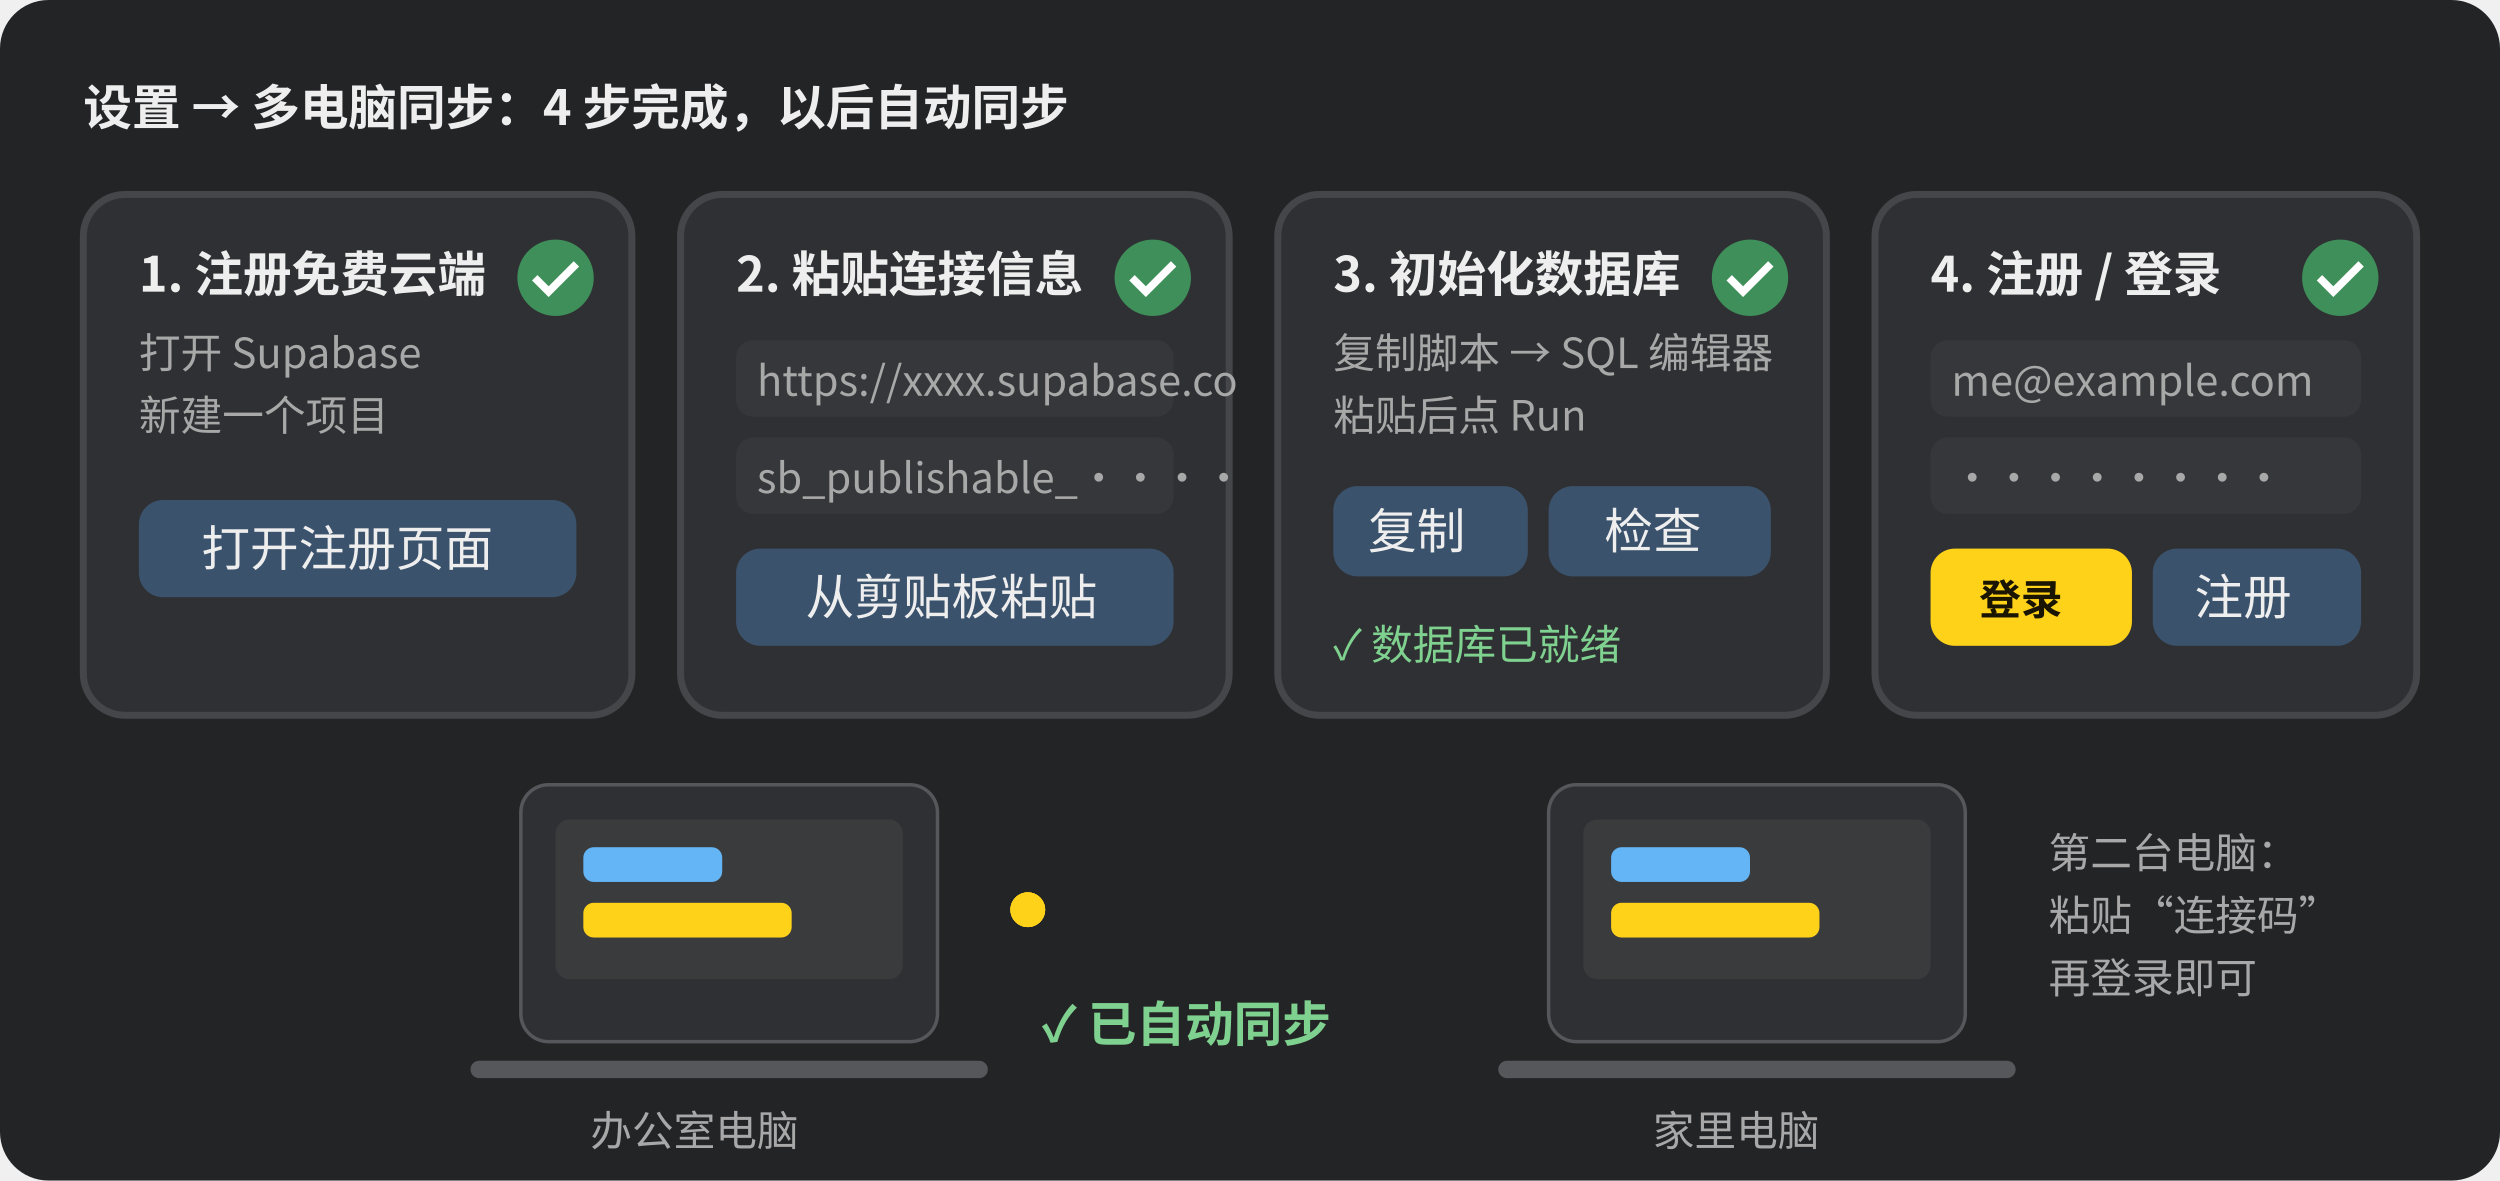
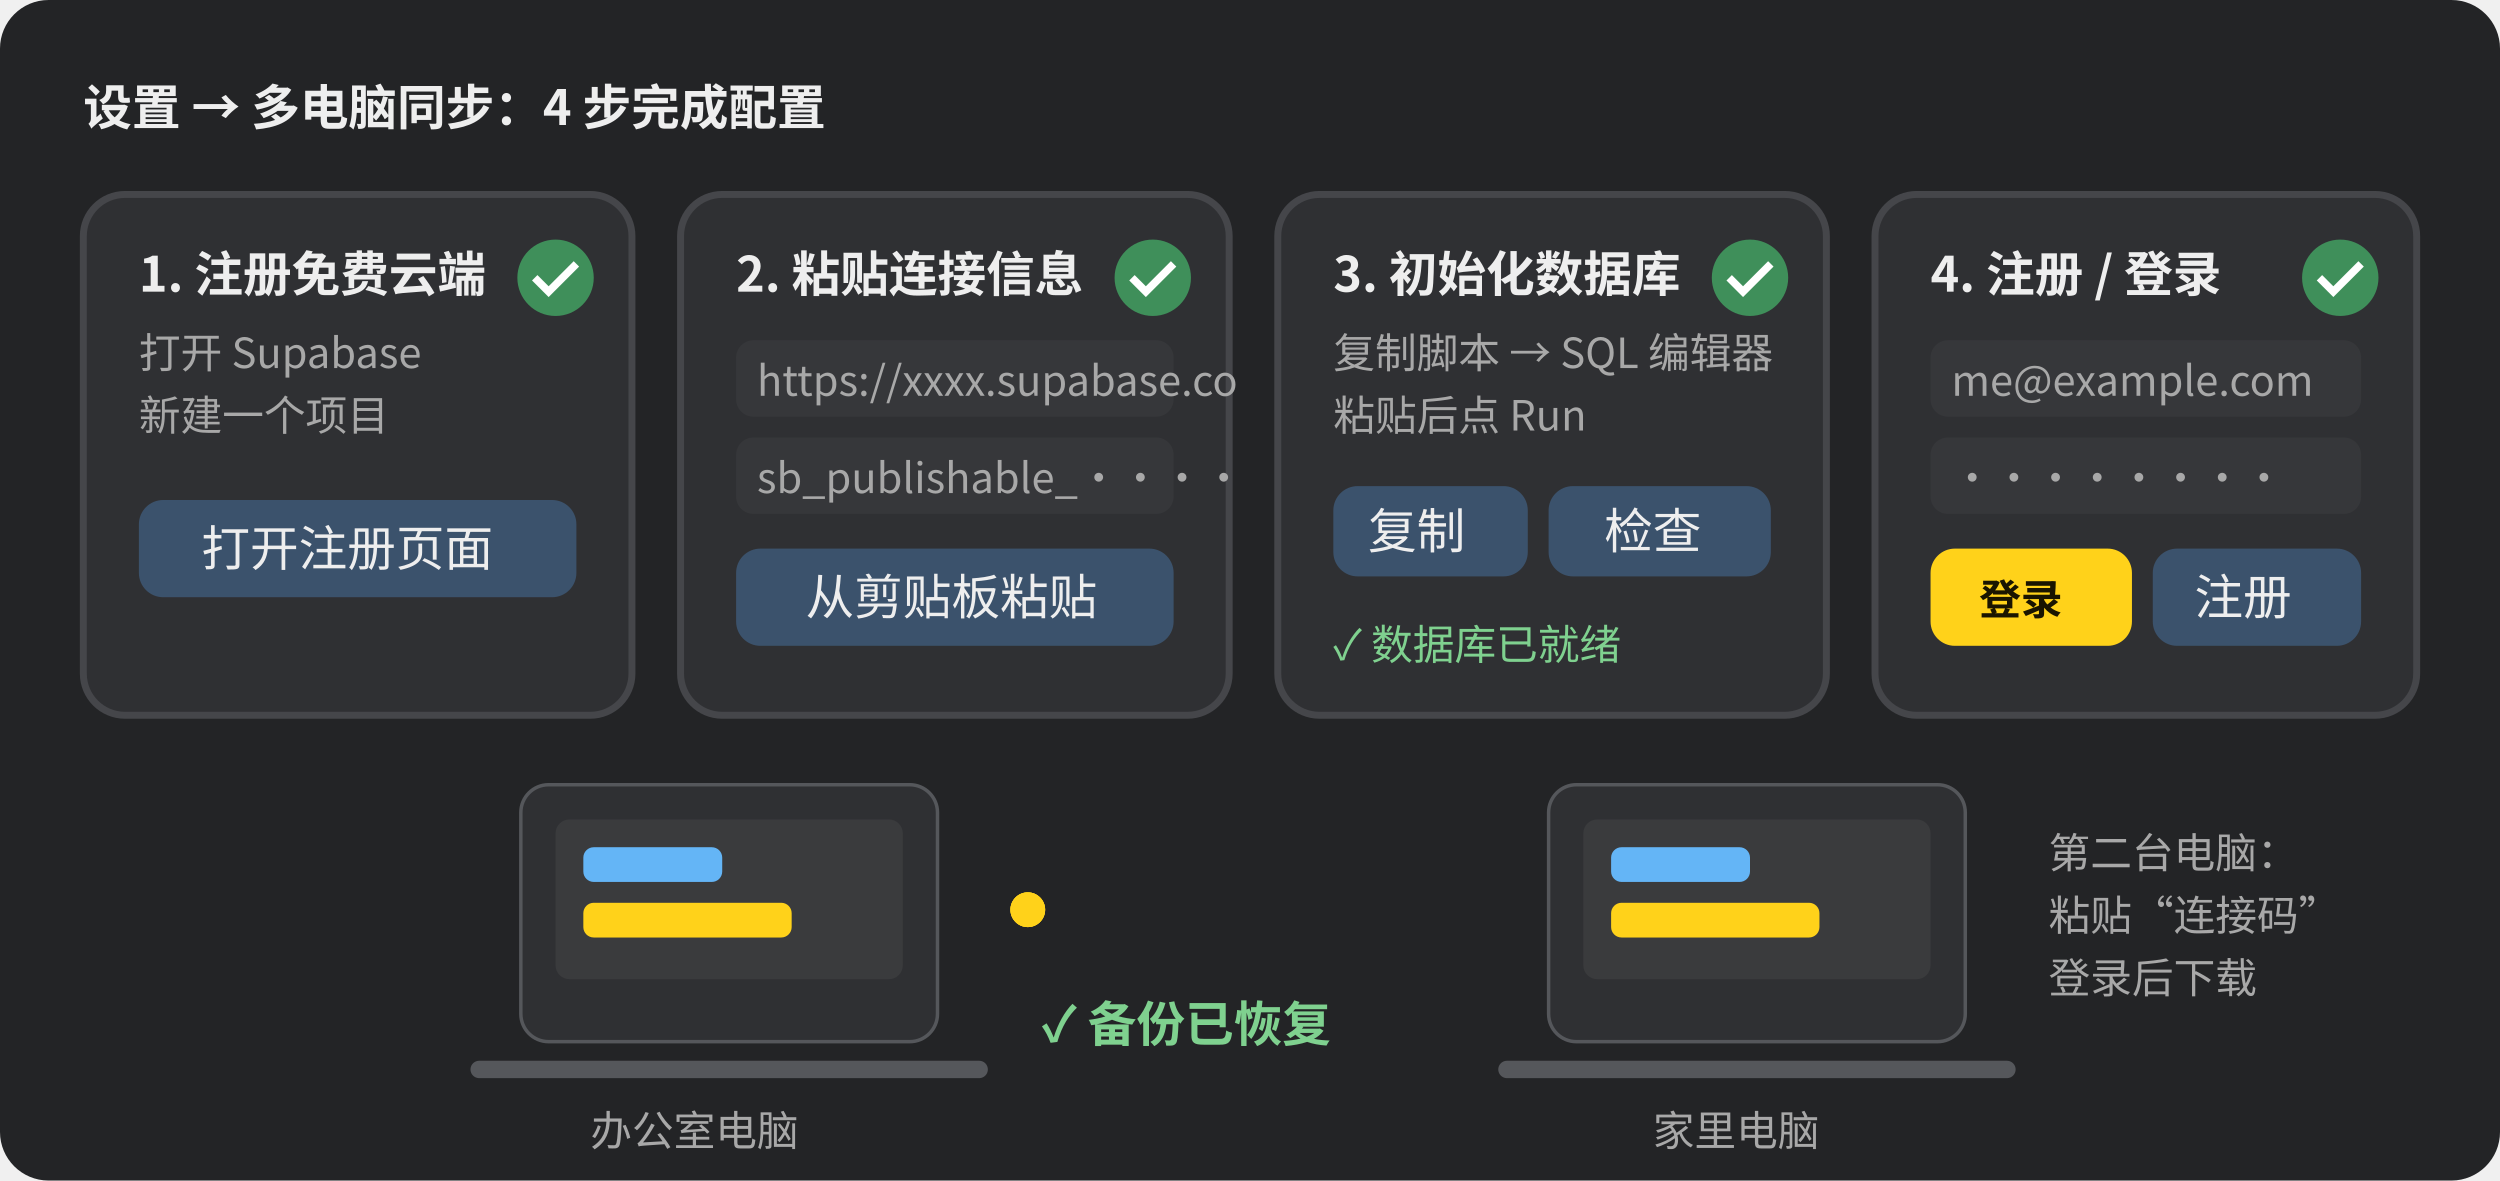
- <svg xmlns="http://www.w3.org/2000/svg" viewBox="0 0 720 340" width="720" height="340" role="img" aria-label="演示：开启多电脑同步的 4 个步骤，完成后两台电脑自动同步">
+ <svg xmlns="http://www.w3.org/2000/svg" viewBox="0 0 720 340" width="720" height="340" role="img" aria-label="演示：开启多电脑同步的 4 个步骤，完成后可上传并在另一台电脑下载备份">
  <style>
  text { font-family: "Microsoft YaHei UI", "PingFang SC", "Noto Sans CJK SC", sans-serif; }
  .t { fill: #eeeeee; font-size: 14px; }
  .s { fill: #a8a8a8; font-size: 12px; }
  .b { font-weight: 700; }
  .loop { animation-duration: 11s; animation-iteration-count: infinite; animation-timing-function: ease; }
  .card { fill: #2f3033; stroke: #45464a; }
  #c1 { animation-name: c1; } #c2 { animation-name: c2; } #c3 { animation-name: c3; } #c4 { animation-name: c4; }
  @keyframes c1 { 0%, 3% { stroke: #45464a } 6%, 18% { stroke: #ffd21a } 21%, 100% { stroke: #3f8f5a } }
  @keyframes c2 { 0%, 20% { stroke: #45464a } 23%, 36% { stroke: #ffd21a } 39%, 100% { stroke: #3f8f5a } }
  @keyframes c3 { 0%, 38% { stroke: #45464a } 41%, 54% { stroke: #ffd21a } 57%, 100% { stroke: #3f8f5a } }
  @keyframes c4 { 0%, 56% { stroke: #45464a } 59%, 70% { stroke: #ffd21a } 73%, 100% { stroke: #3f8f5a } }
  #k1 { animation-name: k1; } #k2 { animation-name: k2; } #k3 { animation-name: k3; } #k4 { animation-name: k4; }
  @keyframes k1 { 0%, 19% { opacity: 0 } 22%, 96% { opacity: 1 } 100% { opacity: 0 } }
  @keyframes k2 { 0%, 37% { opacity: 0 } 40%, 96% { opacity: 1 } 100% { opacity: 0 } }
  @keyframes k3 { 0%, 55% { opacity: 0 } 58%, 96% { opacity: 1 } 100% { opacity: 0 } }
  @keyframes k4 { 0%, 71% { opacity: 0 } 74%, 96% { opacity: 1 } 100% { opacity: 0 } }
  #u1 { animation-name: u1; } #u2 { animation-name: u2; } #u3 { animation-name: u3; }
  @keyframes u1 { 0%, 25% { opacity: 0 } 28%, 96% { opacity: 1 } 100% { opacity: 0 } }
  @keyframes u2 { 0%, 31% { opacity: 0 } 34%, 96% { opacity: 1 } 100% { opacity: 0 } }
  @keyframes u3 { 0%, 46% { opacity: 0 } 50%, 96% { opacity: 1 } 100% { opacity: 0 } }
  #pw { animation-name: pw; }
  @keyframes pw { 0%, 61% { opacity: 0 } 64%, 96% { opacity: 1 } 100% { opacity: 0 } }
  #done { animation-name: done; }
  @keyframes done { 0%, 74% { opacity: 0 } 78%, 96% { opacity: 1 } 100% { opacity: 0 } }
  #dots { animation-name: dots; }
  @keyframes dots { 0%, 74% { opacity: 0 } 78%, 96% { opacity: 1 } 100% { opacity: 0 } }
  .dot { animation: flow 1.2s linear infinite; }
  .dot:nth-child(2) { animation-delay: .4s } .dot:nth-child(3) { animation-delay: .8s }
  @keyframes flow { 0% { transform: translateX(0); opacity: 0 } 20% { opacity: 1 } 80% { opacity: 1 } 100% { transform: translateX(120px); opacity: 0 } }
</style>
  <rect width="720" height="340" rx="14" fill="#232426" />
-   <text x="24" y="36" class="t b" font-size="16">设置 → 多电脑同步：4 步完成，以后自动同步</text>
+   <text x="24" y="36" class="t b" font-size="16">设置 → 多电脑同步：4 步完成配置</text>
  <g>
    <rect id="c1" class="loop card" x="24" y="56" width="158" height="150" rx="12" stroke-width="2" />
    <text x="40" y="84" class="t b">1. 注册免费云端</text>
    <text x="40" y="106" class="s">打开 Supabase</text>
    <text x="40" y="124" class="s">新建一个项目</text>
    <rect x="40" y="144" width="126" height="28" rx="7" fill="#3b526c" />
    <text x="58" y="163" class="t" font-size="12">打开注册页面</text>
    <g id="k1" class="loop">
      <circle cx="160" cy="80" r="11" fill="#3f8f5a" />
      <path d="M154 80l4 4 8-8" stroke="#fff" stroke-width="2.2" fill="none" />
    </g>
  </g>
  <g>
    <rect id="c2" class="loop card" x="196" y="56" width="158" height="150" rx="12" stroke-width="2" />
    <text x="212" y="84" class="t b">2. 粘贴连接信息</text>
    <rect x="212" y="98" width="126" height="22" rx="5" fill="#36373a" />
    <text id="u1" class="loop s" x="218" y="114" font-size="11">https://xxxx.supabase.co</text>
    <rect x="212" y="126" width="126" height="22" rx="5" fill="#36373a" />
    <text id="u2" class="loop s" x="218" y="142" font-size="11">sb_publishable_••••</text>
    <rect x="212" y="158" width="126" height="28" rx="7" fill="#3b526c" />
    <text x="232" y="177" class="t" font-size="12">从剪贴板粘贴</text>
    <g id="k2" class="loop">
      <circle cx="332" cy="80" r="11" fill="#3f8f5a" />
      <path d="M326 80l4 4 8-8" stroke="#fff" stroke-width="2.2" fill="none" />
    </g>
  </g>
  <g>
    <rect id="c3" class="loop card" x="368" y="56" width="158" height="150" rx="12" stroke-width="2" />
    <text x="384" y="84" class="t b">3. 初始化数据库</text>
    <text x="384" y="106" class="s">复制脚本 → SQL 编辑器</text>
    <text x="384" y="124" class="s">粘贴后点 Run</text>
    <rect x="384" y="140" width="56" height="26" rx="7" fill="#3b526c" />
    <text x="394" y="158" class="t" font-size="12">复制</text>
    <rect x="446" y="140" width="64" height="26" rx="7" fill="#3b526c" />
    <text x="462" y="158" class="t" font-size="12">检查</text>
    <text id="u3" class="loop" x="384" y="190" fill="#7fd18f" font-size="12">✓ 数据库已就绪</text>
    <g id="k3" class="loop">
      <circle cx="504" cy="80" r="11" fill="#3f8f5a" />
      <path d="M498 80l4 4 8-8" stroke="#fff" stroke-width="2.2" fill="none" />
    </g>
  </g>
  <g>
    <rect id="c4" class="loop card" x="540" y="56" width="156" height="150" rx="12" stroke-width="2" />
    <text x="556" y="84" class="t b">4. 注册 / 登录</text>
    <rect x="556" y="98" width="124" height="22" rx="5" fill="#36373a" />
    <text x="562" y="114" class="s" font-size="11">me@example.com</text>
    <rect x="556" y="126" width="124" height="22" rx="5" fill="#36373a" />
    <text id="pw" class="loop s" x="562" y="142" font-size="11">••••••••</text>
    <rect x="556" y="158" width="58" height="28" rx="7" fill="#ffd21a" />
    <text x="570" y="177" fill="#1a1500" font-size="12" class="b">登录</text>
    <rect x="620" y="158" width="60" height="28" rx="7" fill="#3b526c" />
    <text x="632" y="177" class="t" font-size="12">注册</text>
    <g id="k4" class="loop">
      <circle cx="674" cy="80" r="11" fill="#3f8f5a" />
      <path d="M668 80l4 4 8-8" stroke="#fff" stroke-width="2.2" fill="none" />
    </g>
  </g>
  <g transform="translate(150 226)">
    <rect x="0" y="0" width="120" height="74" rx="8" fill="#2f3033" stroke="#55575b" />
    <rect x="10" y="10" width="100" height="46" rx="4" fill="#3a3b3d" />
    <rect x="18" y="18" width="40" height="10" rx="3" fill="#64b5f6" />
    <rect x="18" y="34" width="60" height="10" rx="3" fill="#ffd21a" />
    <path d="M-12 82h144" stroke="#55575b" stroke-width="5" stroke-linecap="round" />
    <text x="20" y="104" class="s">办公室电脑</text>
  </g>
  <g id="dots" class="loop" transform="translate(296 262)">
    <circle class="dot" cx="0" cy="0" r="5" fill="#ffd21a" />
    <circle class="dot" cx="0" cy="0" r="5" fill="#ffd21a" />
    <circle class="dot" cx="0" cy="0" r="5" fill="#ffd21a" />
  </g>
  <g transform="translate(446 226)">
    <rect x="0" y="0" width="120" height="74" rx="8" fill="#2f3033" stroke="#55575b" />
    <rect x="10" y="10" width="100" height="46" rx="4" fill="#3a3b3d" />
    <rect x="18" y="18" width="40" height="10" rx="3" fill="#64b5f6" />
    <rect x="18" y="34" width="60" height="10" rx="3" fill="#ffd21a" />
    <path d="M-12 82h144" stroke="#55575b" stroke-width="5" stroke-linecap="round" />
    <text x="30" y="104" class="s">家里电脑</text>
  </g>
-   <text id="done" class="loop" x="300" y="300" fill="#7fd18f" font-size="14" font-weight="700">✓ 已自动同步</text>
+   <text id="done" class="loop" x="300" y="300" fill="#7fd18f" font-size="14" font-weight="700">✓ 备份已恢复</text>
  <text x="590" y="250" class="s">第二台电脑：</text>
  <text x="590" y="268" class="s">粘贴“连接码”</text>
-   <text x="590" y="286" class="s">再登录即可</text>
+   <text x="590" y="286" class="s">登录后下载</text>
</svg>
